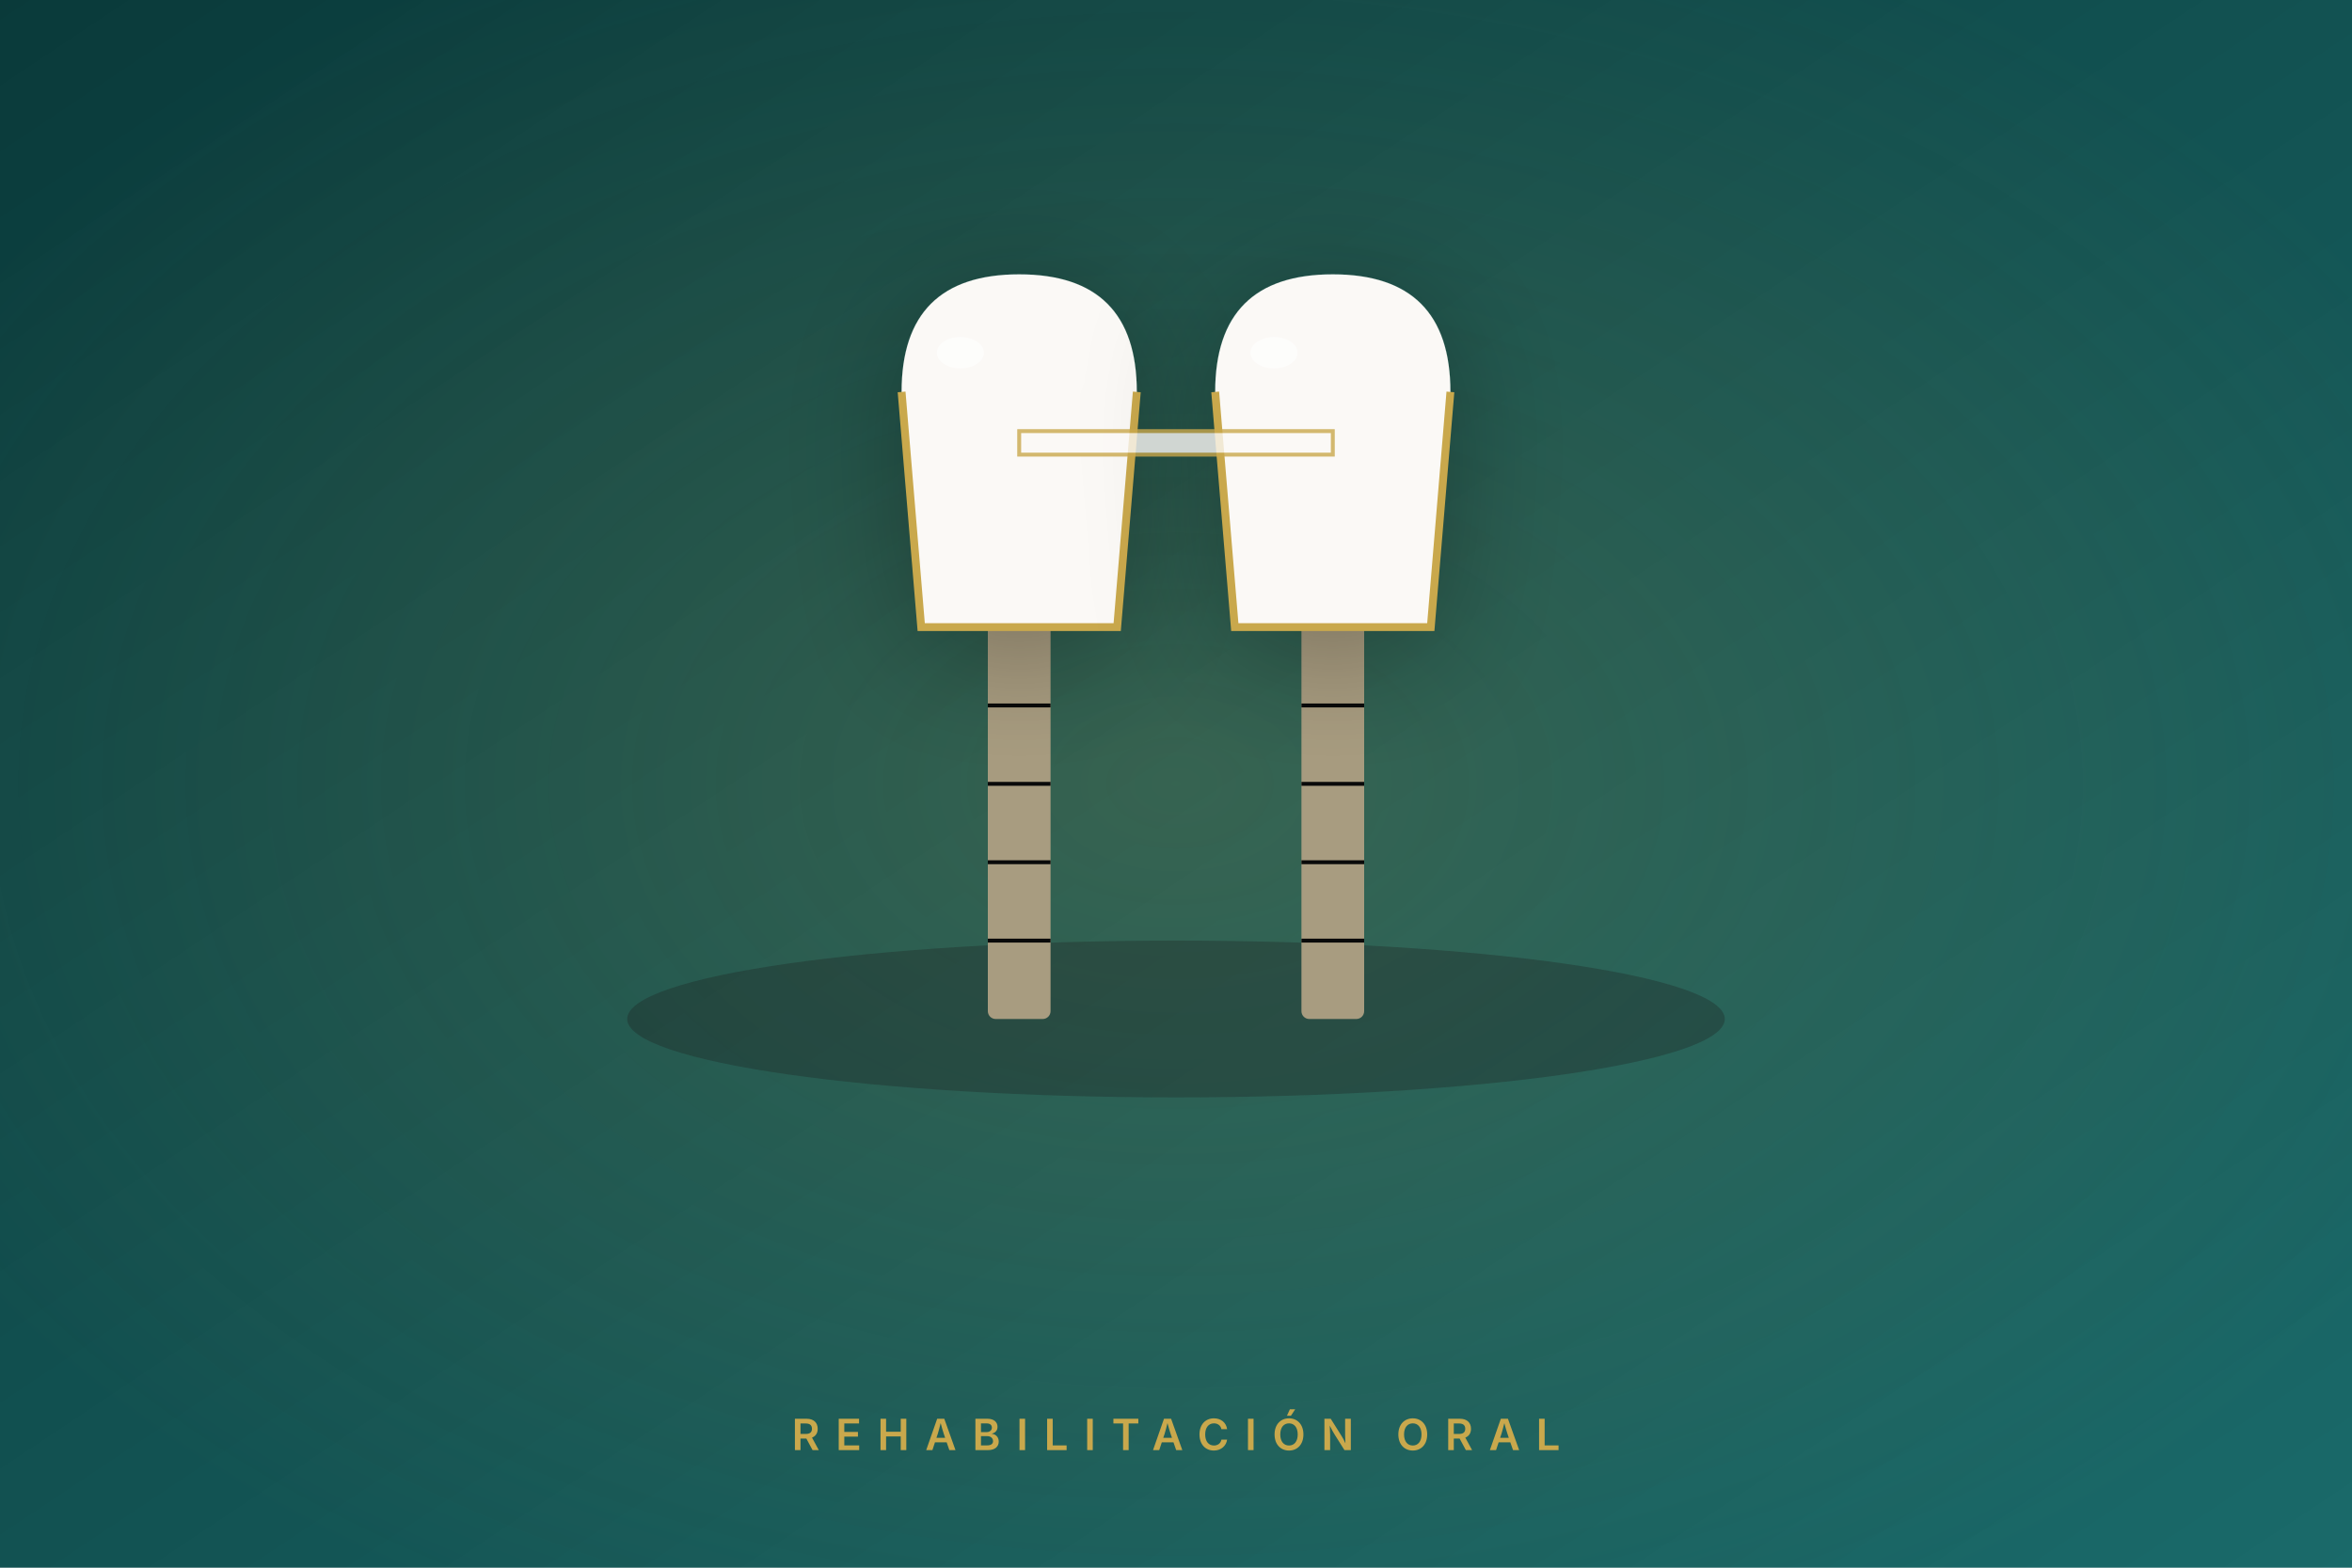
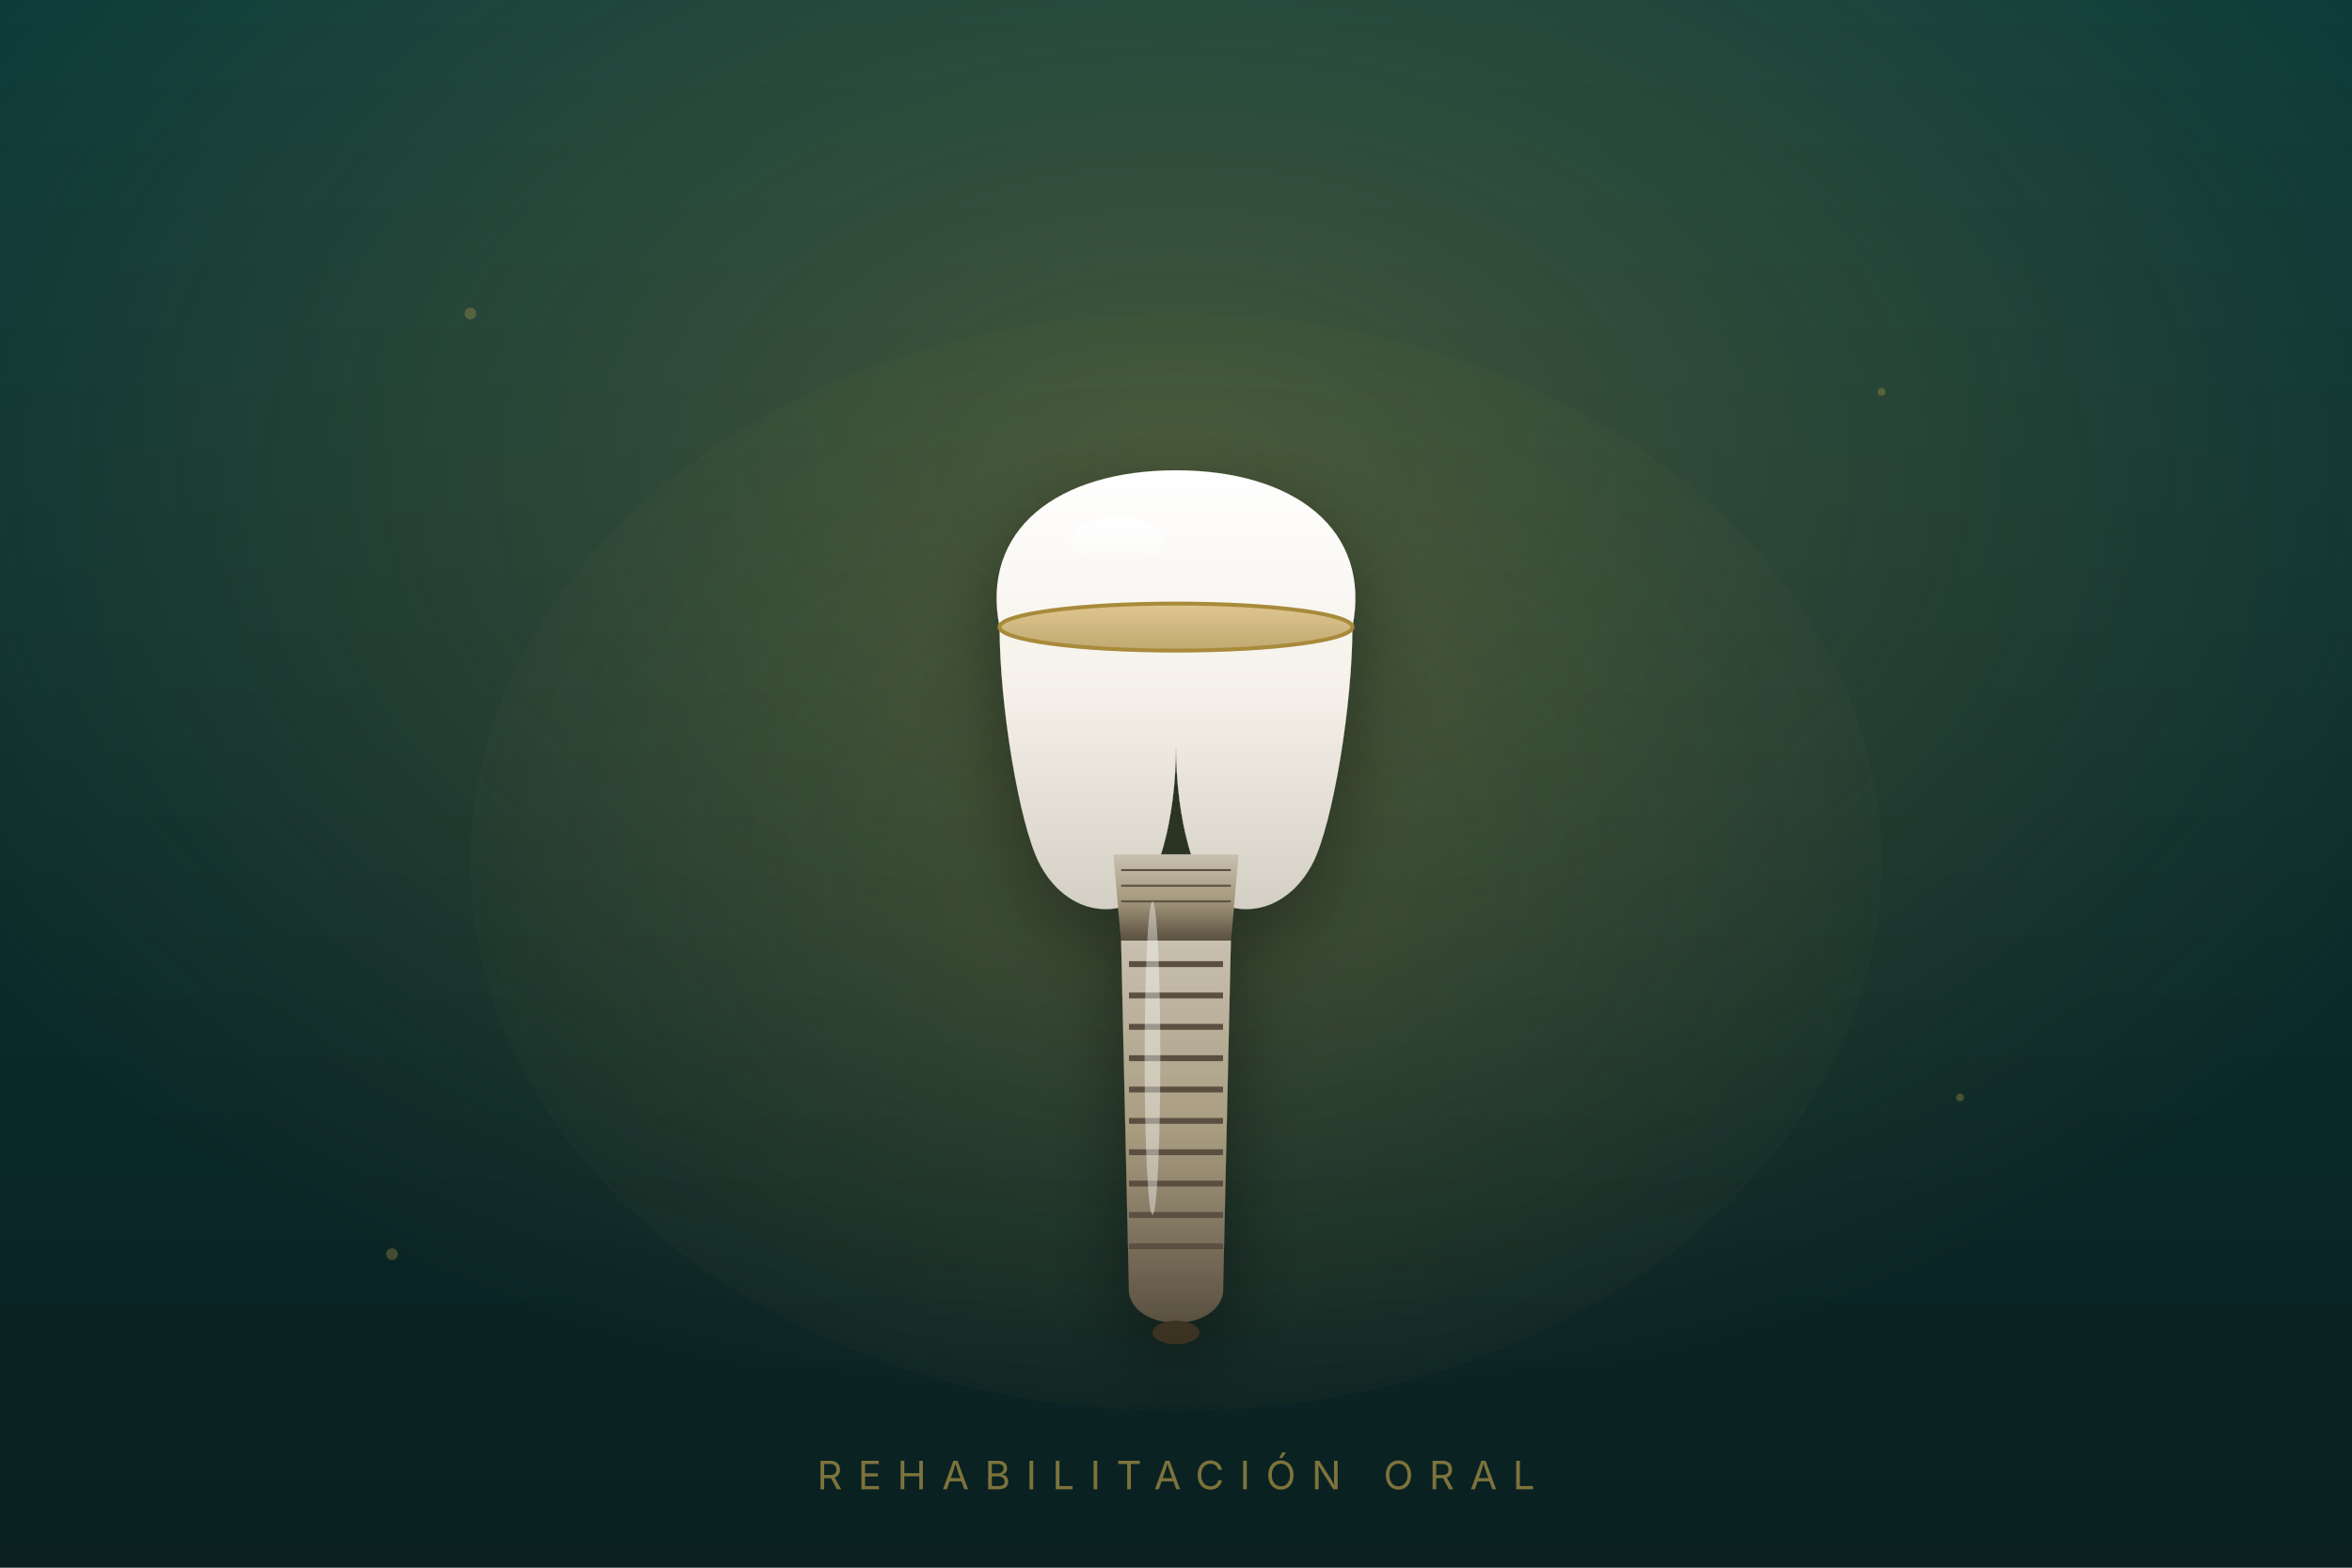
<svg xmlns="http://www.w3.org/2000/svg" viewBox="0 0 600 400" width="600" height="400" role="img" aria-label="Oral rehabilitation">
  <defs>
-     <linearGradient id="bg" x1="0" y1="0" x2="1" y2="1">
+     <linearGradient id="bg" x1="0" y1="0" x2="0" y2="1">
      <stop offset="0" stop-color="#0a3a3a" />
-       <stop offset="1" stop-color="#1a6a6a" />
+       <stop offset="1" stop-color="#0a2020" />
+     </linearGradient>
+     <radialGradient id="lamp" cx="0.5" cy="0.3" r="0.6">
+       <stop offset="0" stop-color="#c9a84c" stop-opacity="0.3" />
+       <stop offset="1" stop-color="#c9a84c" stop-opacity="0" />
+     </radialGradient>
+     <linearGradient id="titanium" x1="0" y1="0" x2="0" y2="1">
+       <stop offset="0" stop-color="#c8c0b0" />
+       <stop offset="0.5" stop-color="#a89c80" />
+       <stop offset="1" stop-color="#5a5040" />
+     </linearGradient>
+     <linearGradient id="crown" x1="0" y1="0" x2="0" y2="1">
+       <stop offset="0" stop-color="#ffffff" />
+       <stop offset="0.5" stop-color="#f5f1ea" />
+       <stop offset="1" stop-color="#d4cfc4" />
+     </linearGradient>
+     <linearGradient id="crown-shine" x1="0" y1="0" x2="0" y2="1">
+       <stop offset="0" stop-color="#fff" stop-opacity="0.9" />
+       <stop offset="1" stop-color="#fff" stop-opacity="0" />
+     </linearGradient>
+     <linearGradient id="gold" x1="0" y1="0" x2="0" y2="1">
+       <stop offset="0" stop-color="#d4b265" />
+       <stop offset="1" stop-color="#a88a3a" />
    </linearGradient>
    <radialGradient id="glow" cx="0.5" cy="0.5" r="0.6">
-       <stop offset="0" stop-color="#c9a84c" stop-opacity="0.2" />
+       <stop offset="0" stop-color="#c9a84c" stop-opacity="0.15" />
      <stop offset="1" stop-color="#c9a84c" stop-opacity="0" />
    </radialGradient>
+     <filter id="soft-shadow" x="-20%" y="-20%" width="140%" height="140%">
+       <feDropShadow dx="0" dy="6" stdDeviation="10" flood-opacity="0.4" />
+     </filter>
  </defs>
  <rect width="600" height="400" fill="url(#bg)" />
-   <rect width="600" height="400" fill="url(#glow)" />
-   <g transform="translate(300 200)">
-     <ellipse cx="0" cy="60" rx="140" ry="20" fill="#1a1a1a" opacity="0.3" />
-     <g transform="translate(-40 0)">
-       <rect x="-8" y="-60" width="16" height="120" fill="#a89c80" rx="2" />
-       <line x1="-8" y1="-40" x2="8" y2="-40" stroke="#0a0a0a" stroke-width="1" />
-       <line x1="-8" y1="-20" x2="8" y2="-20" stroke="#0a0a0a" stroke-width="1" />
-       <line x1="-8" y1="0" x2="8" y2="0" stroke="#0a0a0a" stroke-width="1" />
-       <line x1="-8" y1="20" x2="8" y2="20" stroke="#0a0a0a" stroke-width="1" />
-       <line x1="-8" y1="40" x2="8" y2="40" stroke="#0a0a0a" stroke-width="1" />
-       <ellipse cx="0" cy="-60" rx="8" ry="4" fill="#5a5040" />
+   <rect width="600" height="400" fill="url(#lamp)" />
+   <ellipse cx="300" cy="220" rx="180" ry="140" fill="url(#glow)" />
+   <g transform="translate(300 220)" filter="url(#soft-shadow)">
+     <g transform="translate(0 -60)">
+       <path d="M -45 0                C -50 -25, -30 -40, 0 -40                C 30 -40, 50 -25, 45 0                C 45 20, 40 50, 35 60                C 30 70, 20 75, 10 70                C 5 65, 0 50, 0 30                C 0 50, -5 65, -10 70                C -20 75, -30 70, -35 60                C -40 50, -45 20, -45 0 Z" fill="url(#crown)" />
+       <ellipse cx="-15" cy="-22" rx="12" ry="6" fill="url(#crown-shine)" />
+       <ellipse cx="0" cy="0" rx="45" ry="6" fill="url(#gold)" opacity="0.7" />
+       <ellipse cx="0" cy="0" rx="45" ry="6" fill="none" stroke="#a88a3a" stroke-width="1" />
    </g>
-     <g transform="translate(-40 -100)">
-       <path d="M -30 0 L -25 60 L 25 60 L 30 0 Q 30 -30, 0 -30 Q -30 -30, -30 0 Z" fill="#fbf9f6" filter="drop-shadow(0 6px 16px rgba(0,0,0,0.3))" />
-       <path d="M -30 0 L -25 60 L 25 60 L 30 0" fill="none" stroke="#c9a84c" stroke-width="2" />
-       <ellipse cx="-15" cy="-10" rx="6" ry="4" fill="#fff" opacity="0.6" />
+     <g transform="translate(0 6)">
+       <path d="M -16 -8 L -14 14 L 14 14 L 16 -8 Z" fill="url(#titanium)" />
+       <line x1="-14" y1="-4" x2="14" y2="-4" stroke="#5a5040" stroke-width="0.5" />
+       <line x1="-14" y1="0" x2="14" y2="0" stroke="#5a5040" stroke-width="0.5" />
+       <line x1="-14" y1="4" x2="14" y2="4" stroke="#5a5040" stroke-width="0.5" />
    </g>
-     <g transform="translate(40 0)">
-       <rect x="-8" y="-60" width="16" height="120" fill="#a89c80" rx="2" />
-       <line x1="-8" y1="-40" x2="8" y2="-40" stroke="#0a0a0a" stroke-width="1" />
-       <line x1="-8" y1="-20" x2="8" y2="-20" stroke="#0a0a0a" stroke-width="1" />
-       <line x1="-8" y1="0" x2="8" y2="0" stroke="#0a0a0a" stroke-width="1" />
-       <line x1="-8" y1="20" x2="8" y2="20" stroke="#0a0a0a" stroke-width="1" />
-       <line x1="-8" y1="40" x2="8" y2="40" stroke="#0a0a0a" stroke-width="1" />
-       <ellipse cx="0" cy="-60" rx="8" ry="4" fill="#5a5040" />
+     <g transform="translate(0 30)">
+       <path d="M -14 -10 L -12 80 C -10 90, 10 90, 12 80 L 14 -10 Z" fill="url(#titanium)" />
+       <path d="M -12 -4 L 12 -4" stroke="#5a5040" stroke-width="1.5" fill="none" />
+       <path d="M -12 4 L 12 4" stroke="#5a5040" stroke-width="1.5" fill="none" />
+       <path d="M -12 12 L 12 12" stroke="#5a5040" stroke-width="1.5" fill="none" />
+       <path d="M -12 20 L 12 20" stroke="#5a5040" stroke-width="1.5" fill="none" />
+       <path d="M -12 28 L 12 28" stroke="#5a5040" stroke-width="1.5" fill="none" />
+       <path d="M -12 36 L 12 36" stroke="#5a5040" stroke-width="1.5" fill="none" />
+       <path d="M -12 44 L 12 44" stroke="#5a5040" stroke-width="1.5" fill="none" />
+       <path d="M -12 52 L 12 52" stroke="#5a5040" stroke-width="1.5" fill="none" />
+       <path d="M -12 60 L 12 60" stroke="#5a5040" stroke-width="1.5" fill="none" />
+       <path d="M -12 68 L 12 68" stroke="#5a5040" stroke-width="1.5" fill="none" />
+       <ellipse cx="-6" cy="20" rx="2" ry="40" fill="#fff" opacity="0.4" />
    </g>
-     <g transform="translate(40 -100)">
-       <path d="M -30 0 L -25 60 L 25 60 L 30 0 Q 30 -30, 0 -30 Q -30 -30, -30 0 Z" fill="#fbf9f6" filter="drop-shadow(0 6px 16px rgba(0,0,0,0.3))" />
-       <path d="M -30 0 L -25 60 L 25 60 L 30 0" fill="none" stroke="#c9a84c" stroke-width="2" />
-       <ellipse cx="-15" cy="-10" rx="6" ry="4" fill="#fff" opacity="0.6" />
-     </g>
-     <rect x="-40" y="-90" width="80" height="6" fill="#fbf9f6" opacity="0.8" stroke="#c9a84c" stroke-width="1" />
+     <ellipse cx="0" cy="120" rx="6" ry="3" fill="#3a3020" />
  </g>
-   <text x="300" y="370" text-anchor="middle" font-family="Inter, sans-serif" font-size="11" fill="#c9a84c" letter-spacing="4" font-weight="600">REHABILITACIÓN ORAL</text>
+   <g fill="#c9a84c" opacity="0.3">
+     <circle cx="120" cy="80" r="1.5" />
+     <circle cx="480" cy="100" r="1" />
+     <circle cx="100" cy="320" r="1.5" />
+     <circle cx="500" cy="280" r="1" />
+   </g>
+   <text x="300" y="380" text-anchor="middle" font-family="Inter, sans-serif" font-size="10" fill="#c9a84c" letter-spacing="4" opacity="0.6">REHABILITACIÓN ORAL</text>
</svg>
